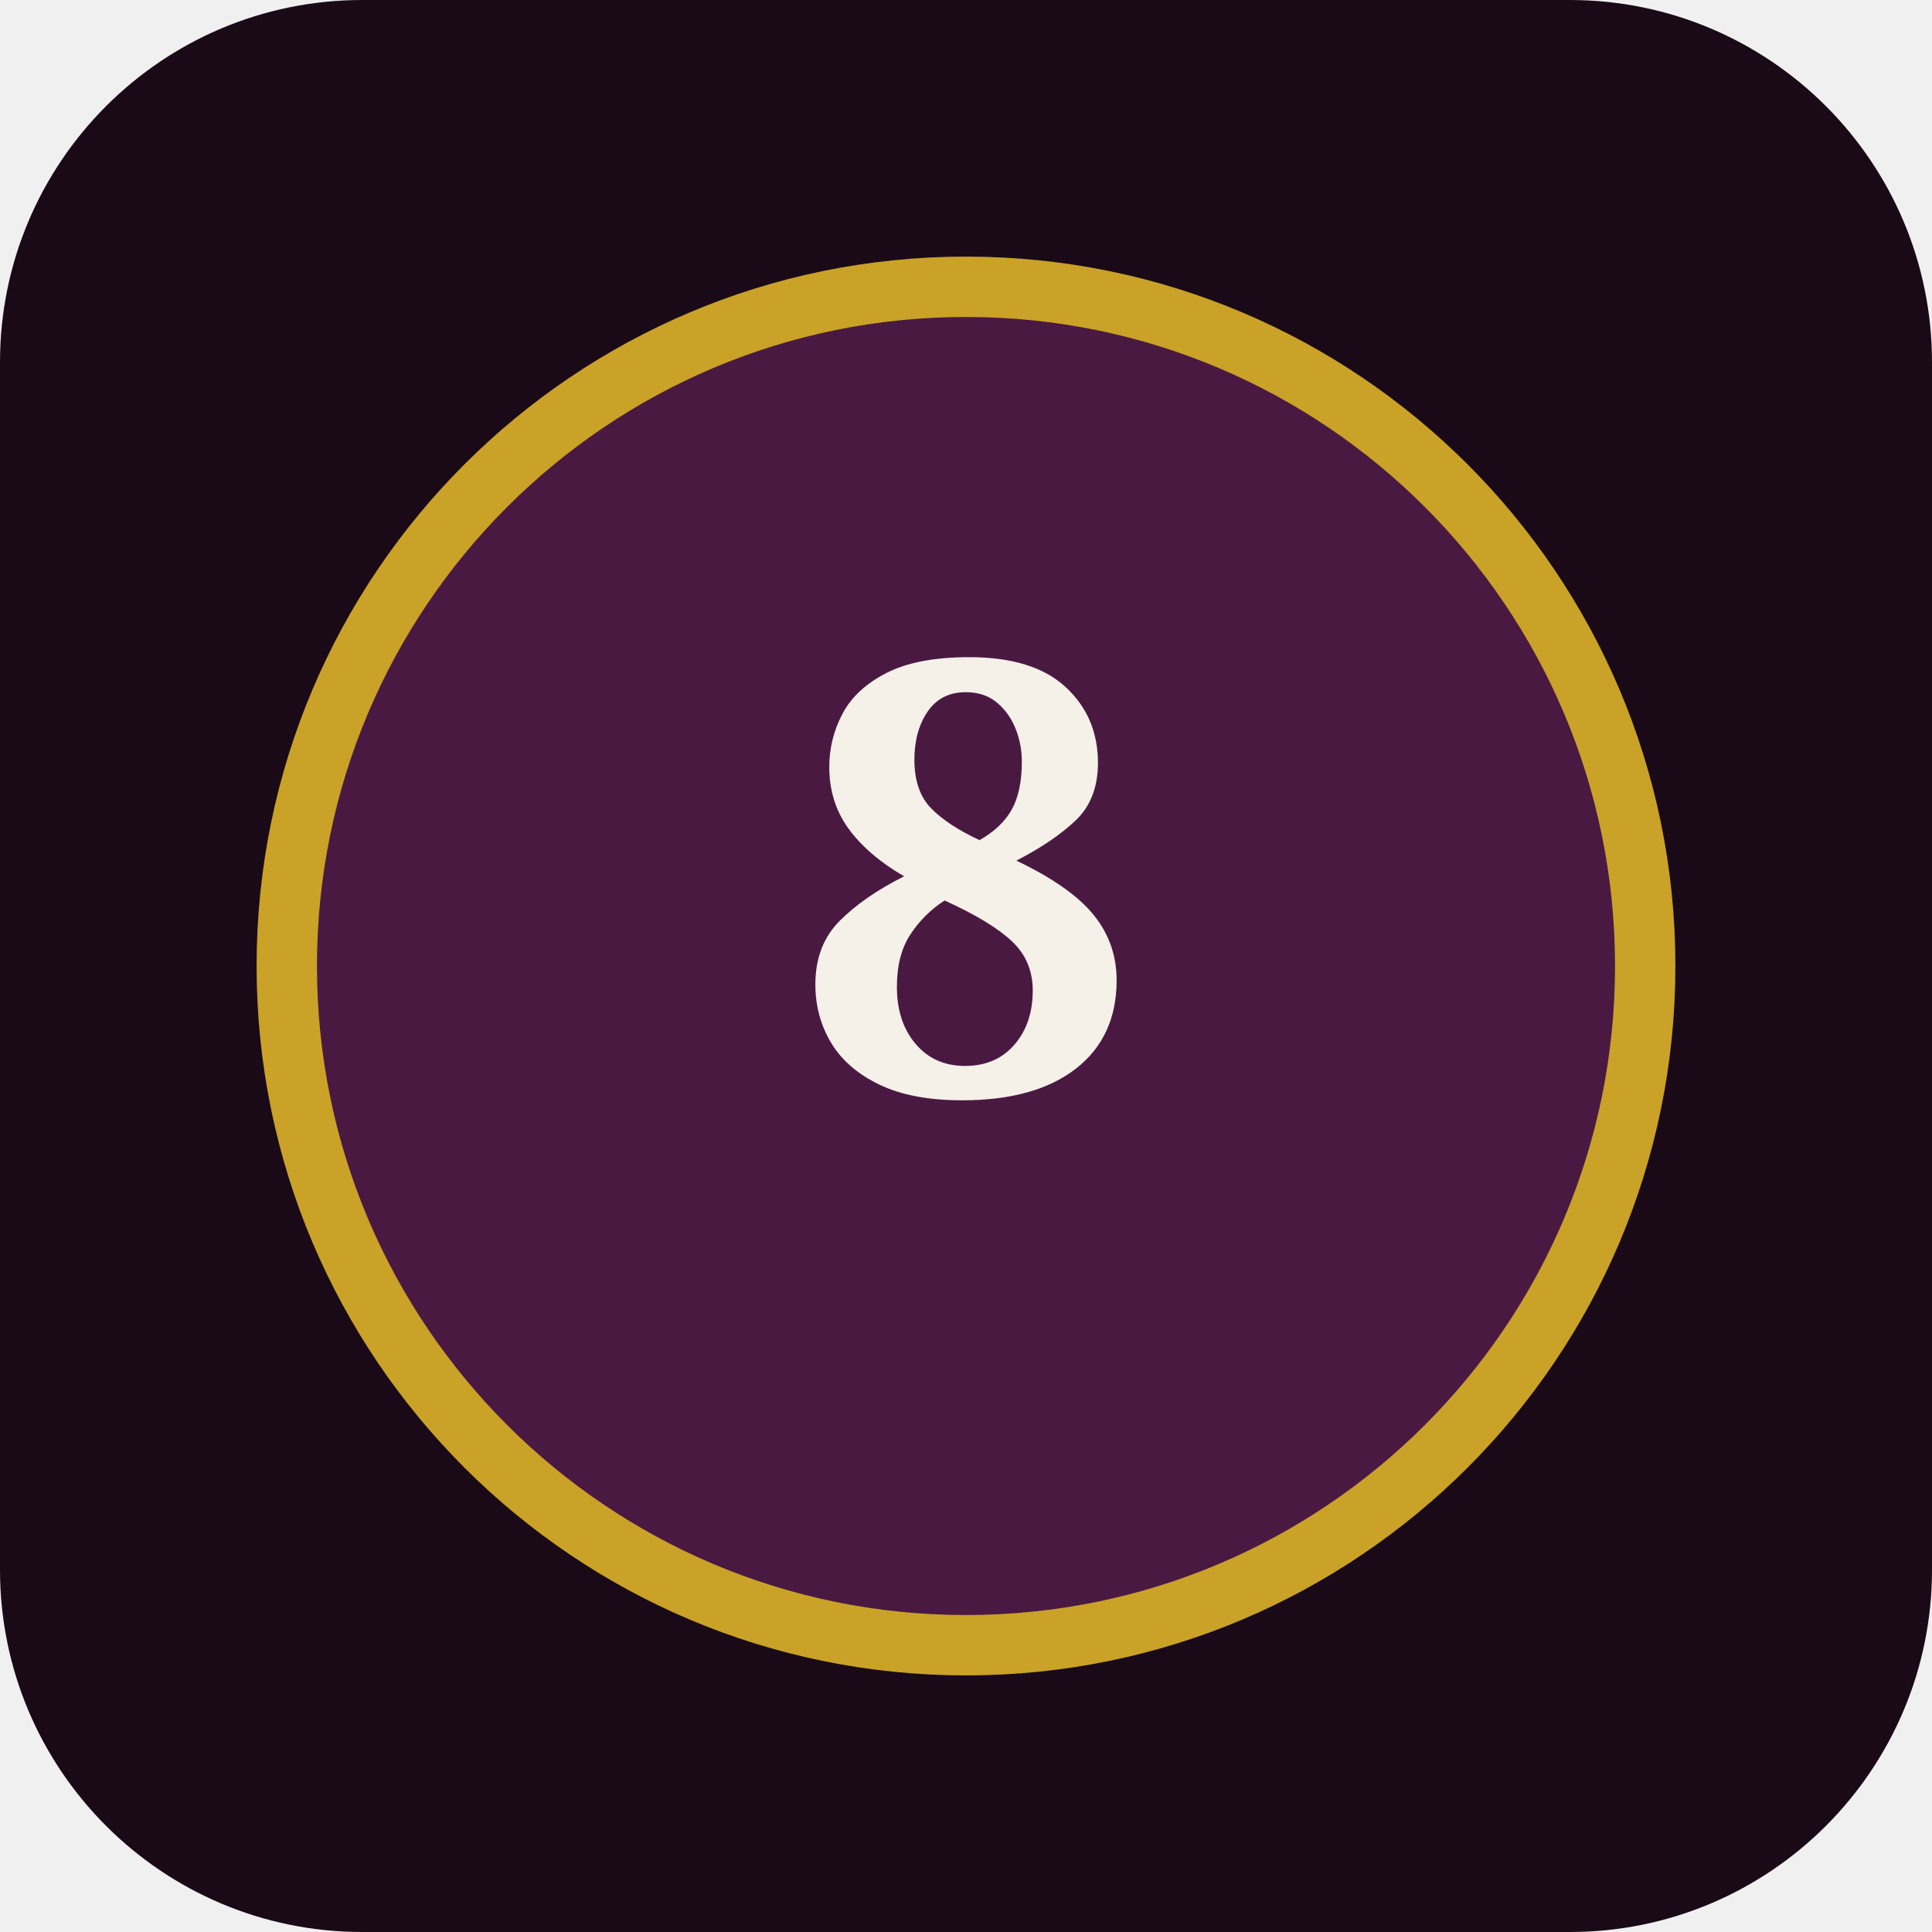
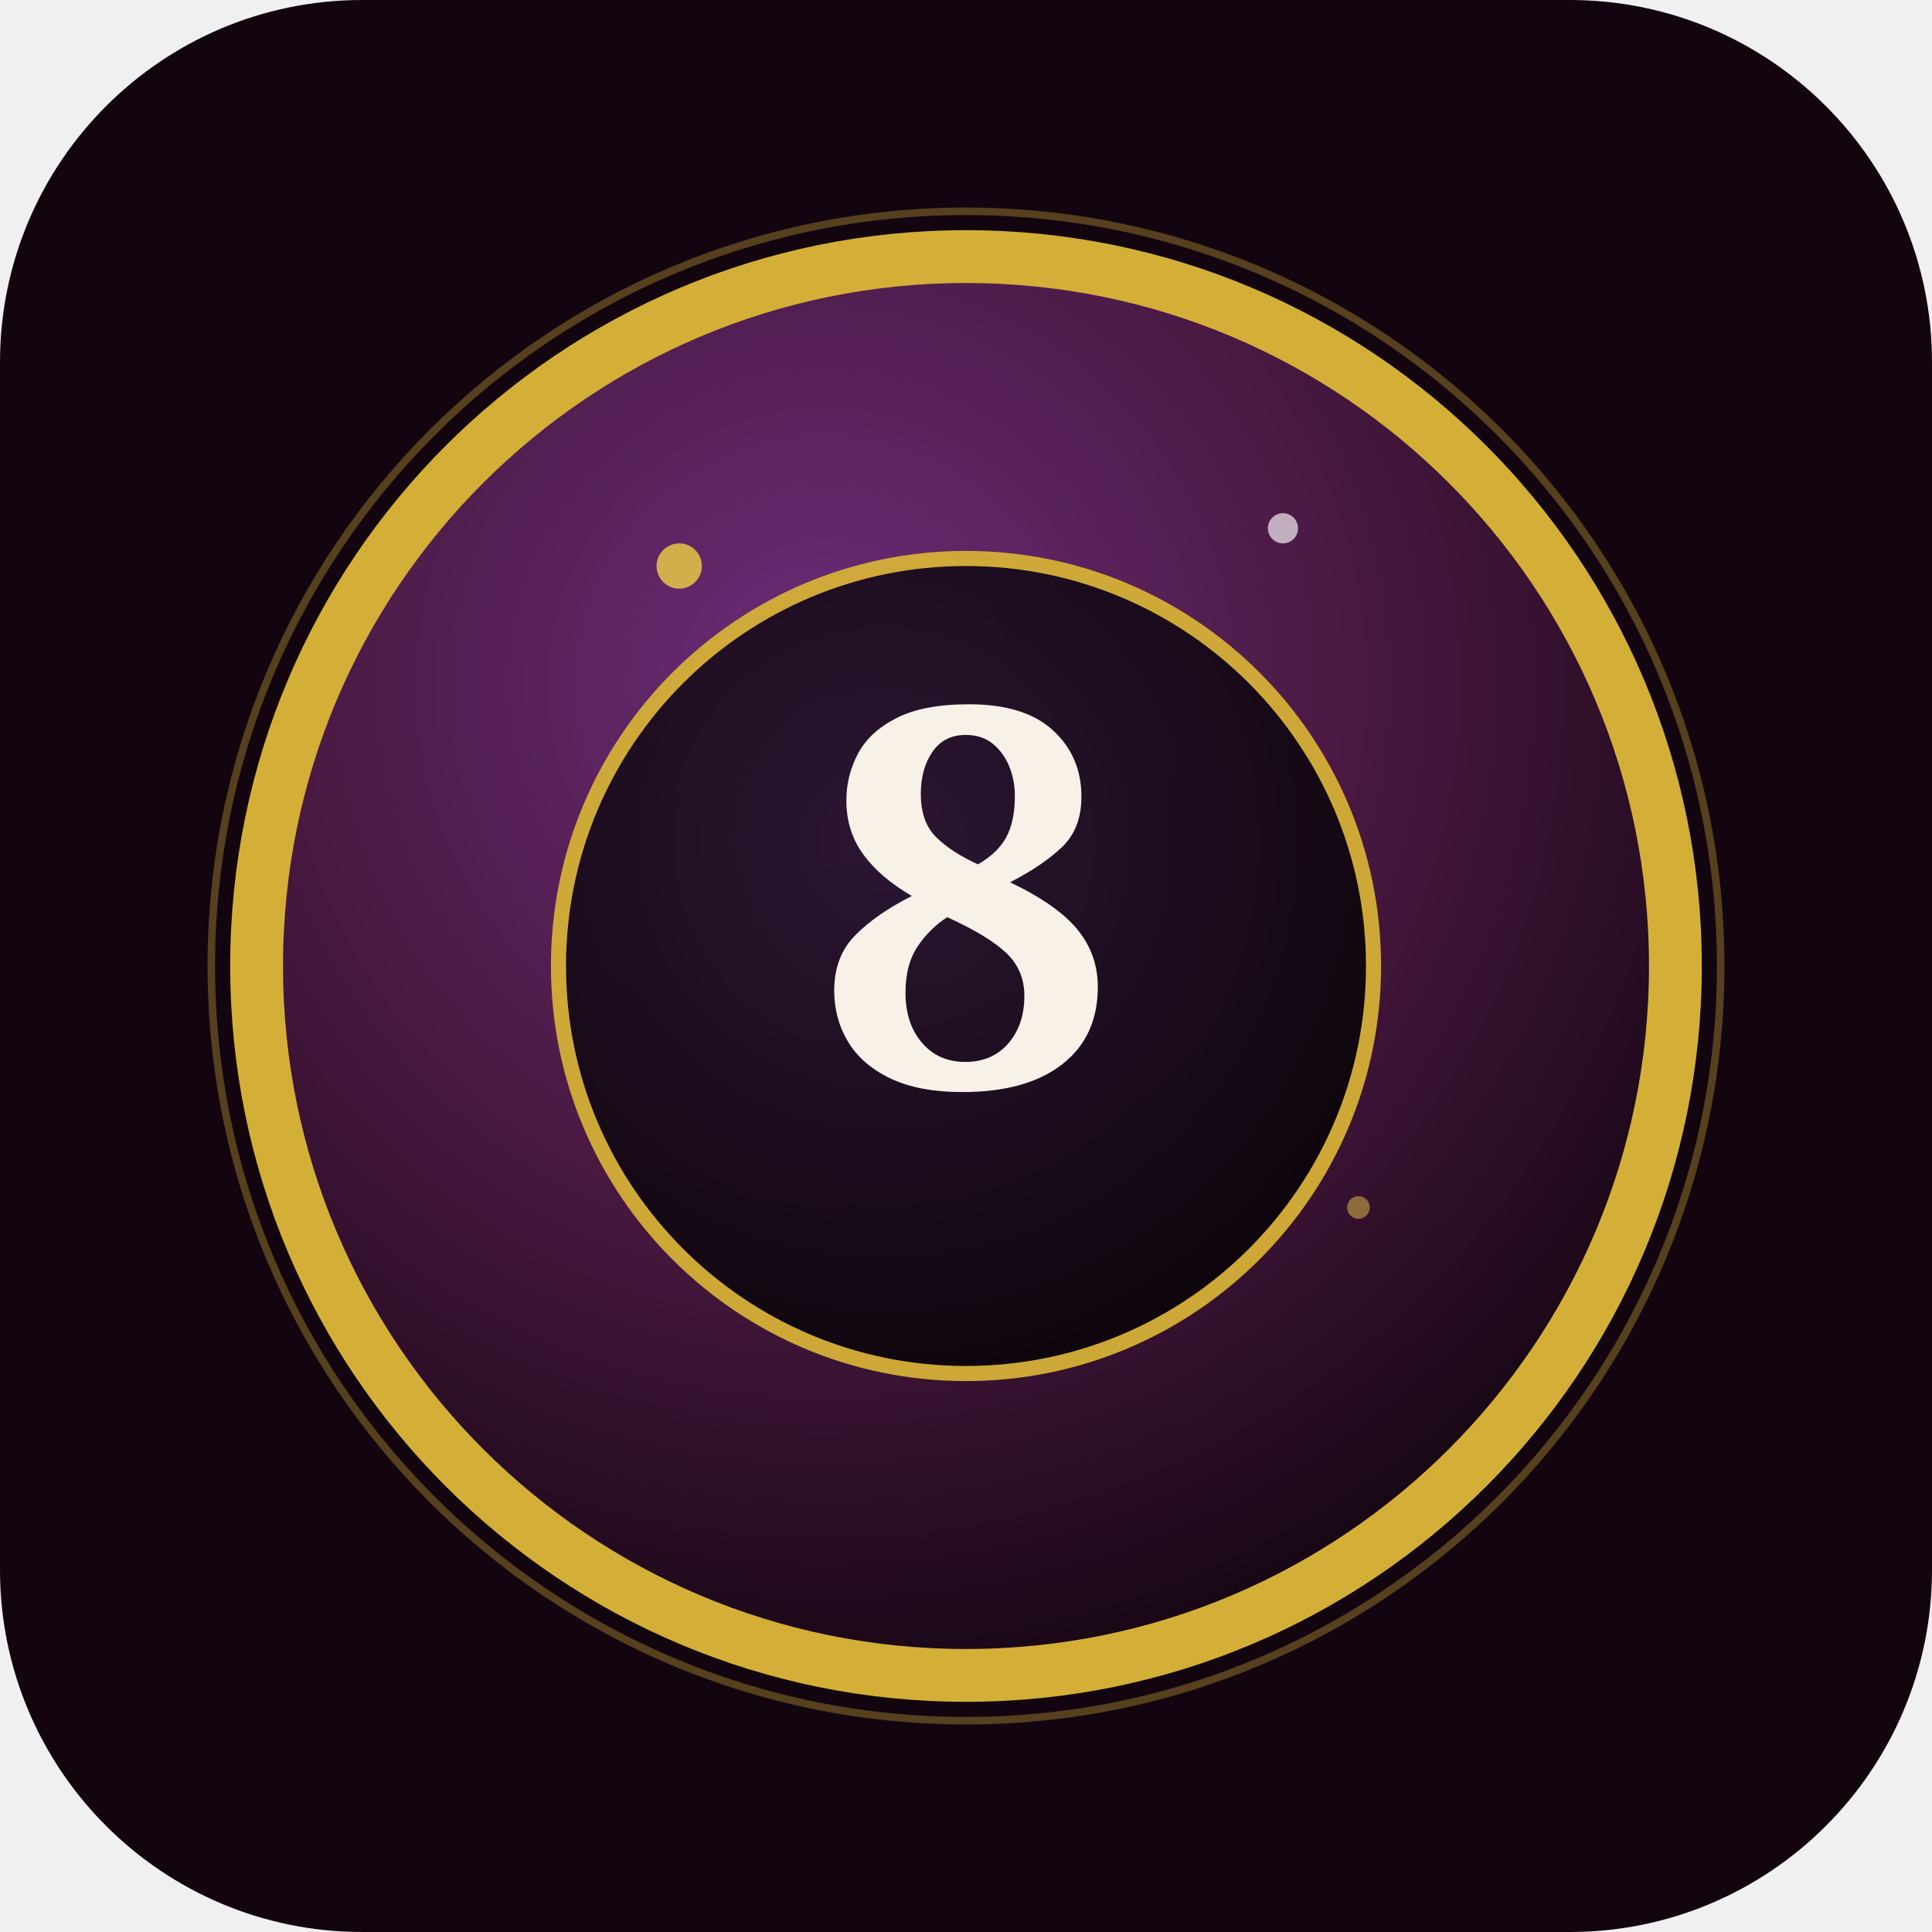
<svg xmlns="http://www.w3.org/2000/svg" viewBox="0 0 512 512" fill="none">
-   <rect width="512" height="512" rx="96" fill="#1a0a18" />
-   <circle cx="256" cy="256" r="180" fill="#4a1942" stroke="#c9a227" stroke-width="16" />
-   <text x="256" y="290" text-anchor="middle" fill="#f5f0e8" font-size="160" font-family="Georgia, serif" font-weight="700">8</text>
+   <defs>
+     <radialGradient id="bg" cx="40%" cy="30%" r="75%">
+       <stop offset="0%" stop-color="#6b2d7a" />
+       <stop offset="50%" stop-color="#4a1942" />
+       <stop offset="100%" stop-color="#120510" />
+     </radialGradient>
+     <radialGradient id="win" cx="40%" cy="35%" r="65%">
+       <stop offset="0%" stop-color="#2a1530" />
+       <stop offset="100%" stop-color="#0d050c" />
+     </radialGradient>
+   </defs>
+   <rect width="512" height="512" rx="96" fill="#120510" />
+   <circle cx="256" cy="256" r="188" fill="url(#bg)" stroke="#d4af37" stroke-width="14" />
+   <circle cx="256" cy="256" r="200" fill="none" stroke="#d4af37" stroke-width="2" opacity="0.35" />
+   <circle cx="256" cy="256" r="108" fill="url(#win)" stroke="#d4af37" stroke-width="4" opacity="0.95" />
+   <text x="256" y="288" text-anchor="middle" fill="#f7f1e8" font-size="140" font-family="Georgia, serif" font-weight="700">8</text>
+   <circle cx="180" cy="150" r="6" fill="#e8c547" opacity="0.85" />
+   <circle cx="340" cy="140" r="4" fill="#fff" opacity="0.65" />
+   <circle cx="360" cy="320" r="3" fill="#e8c547" opacity="0.5" />
</svg>
